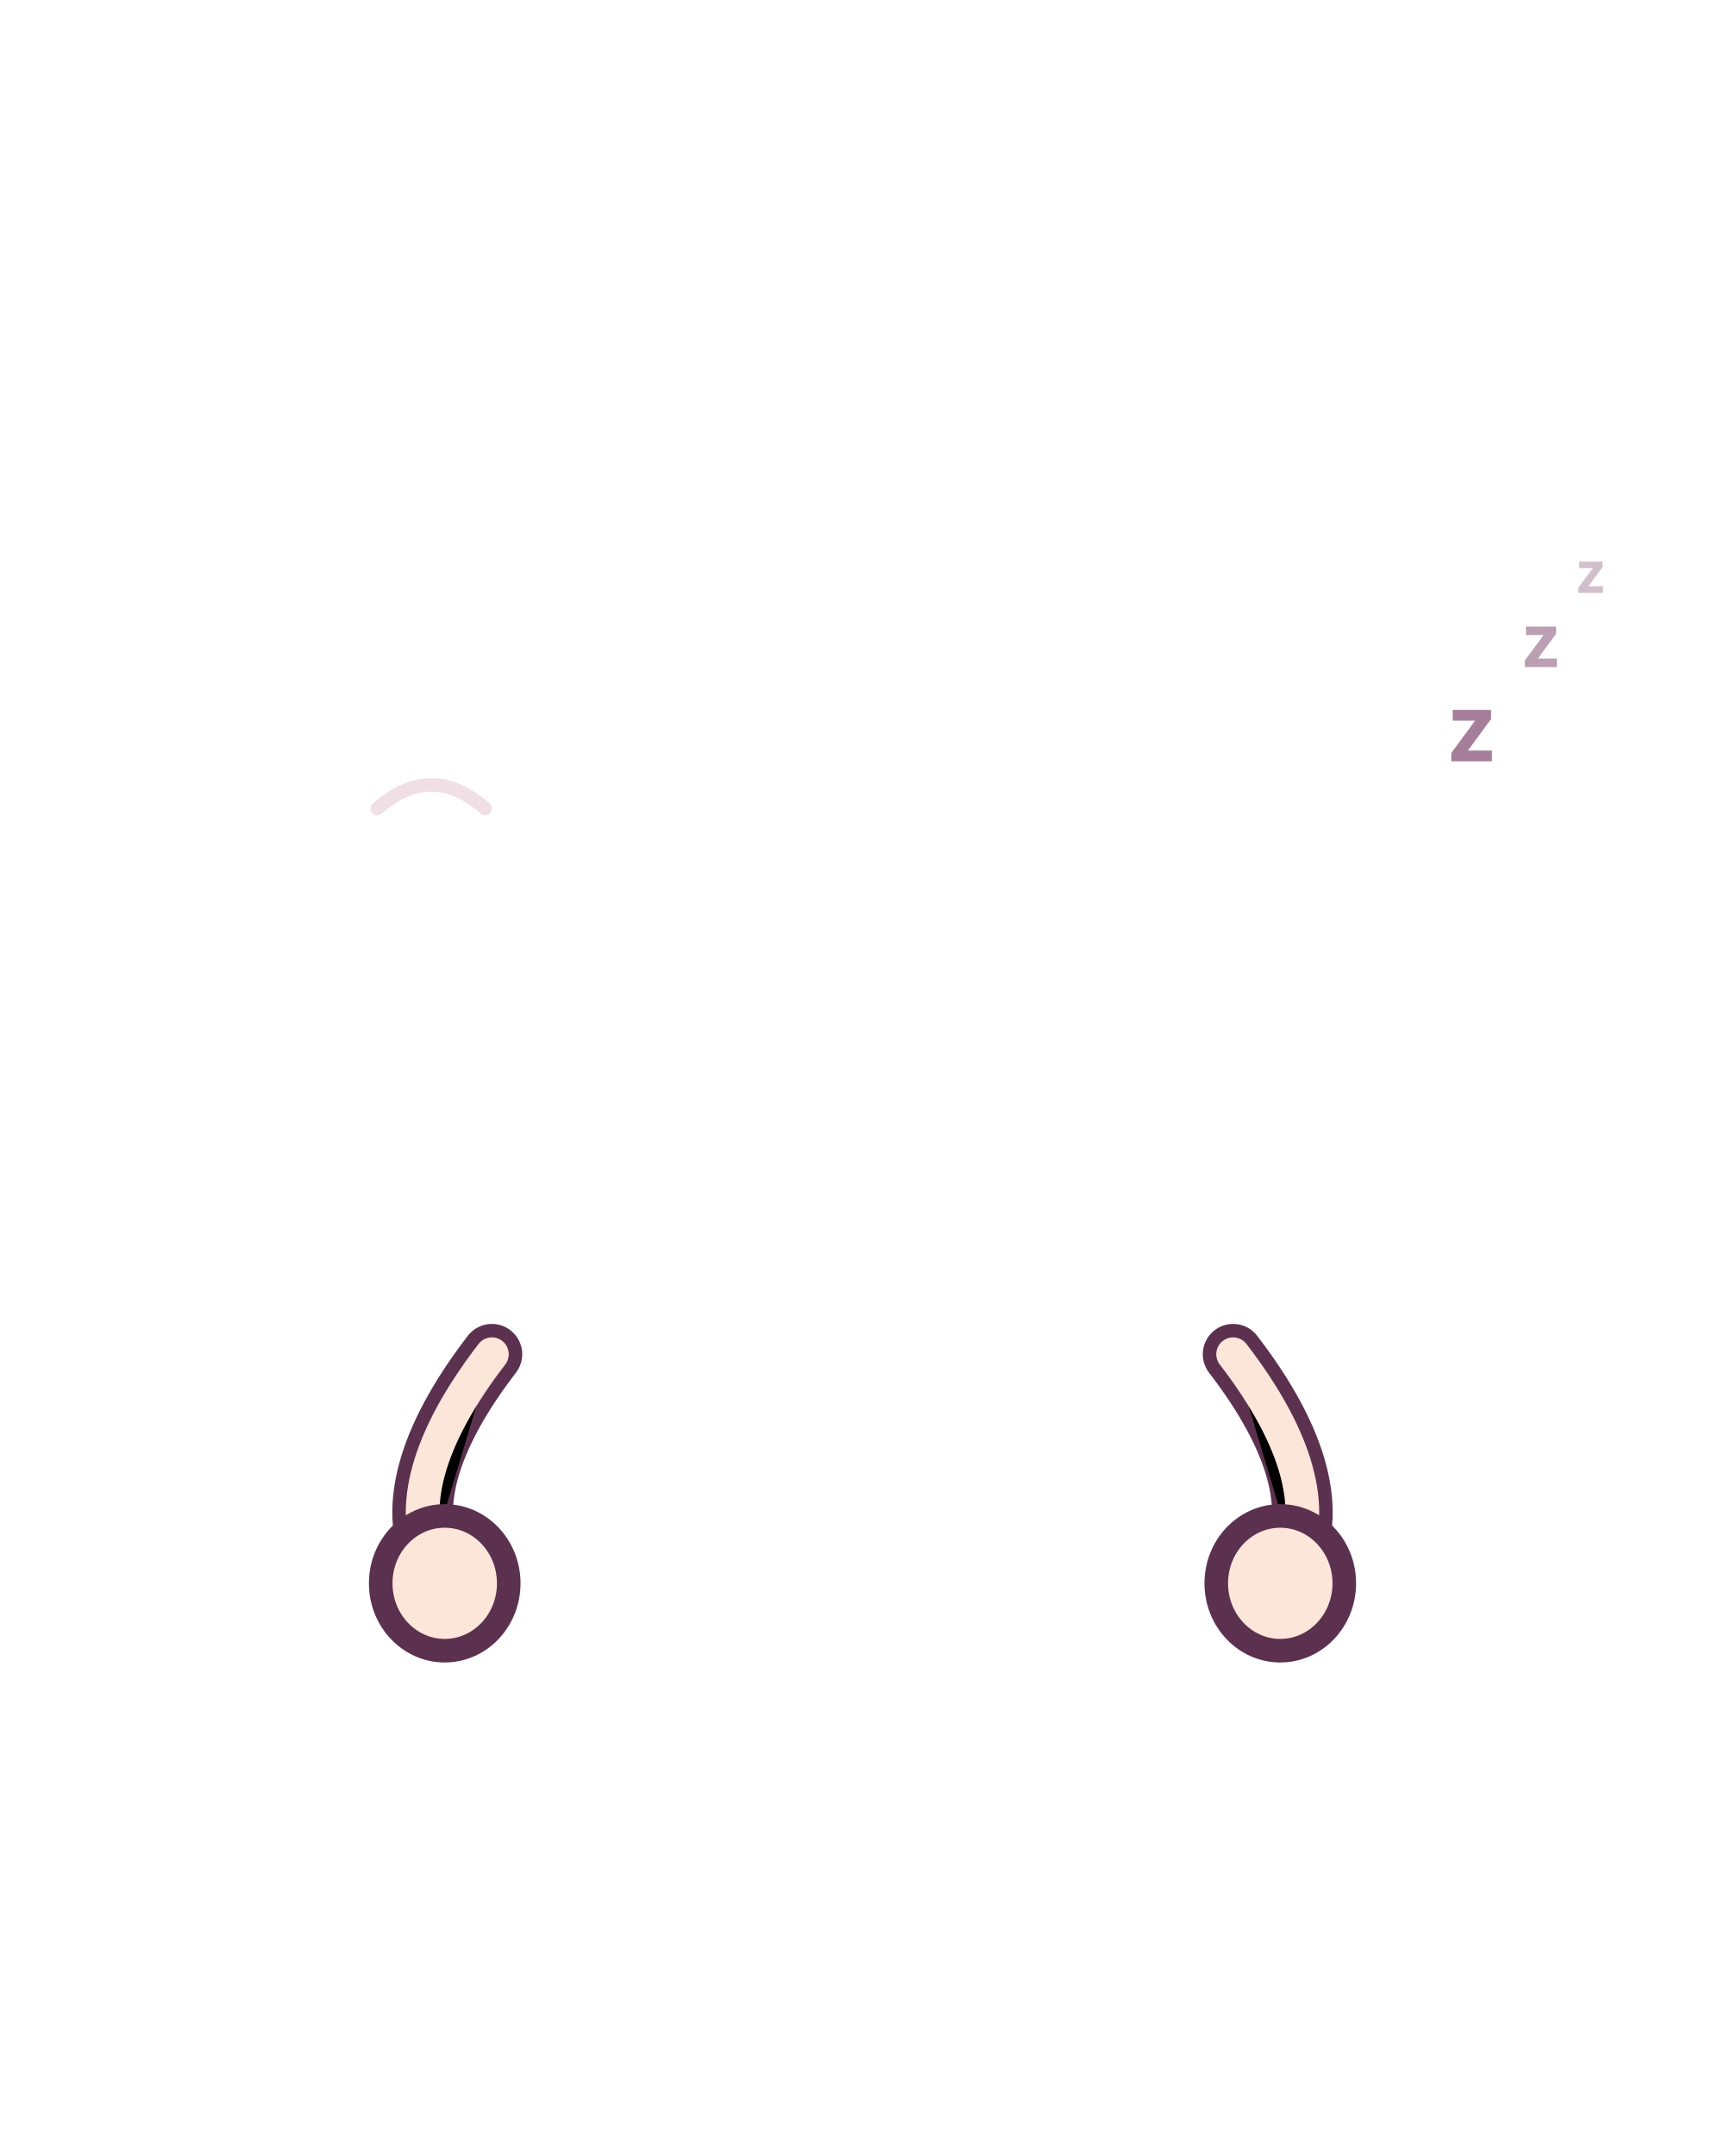
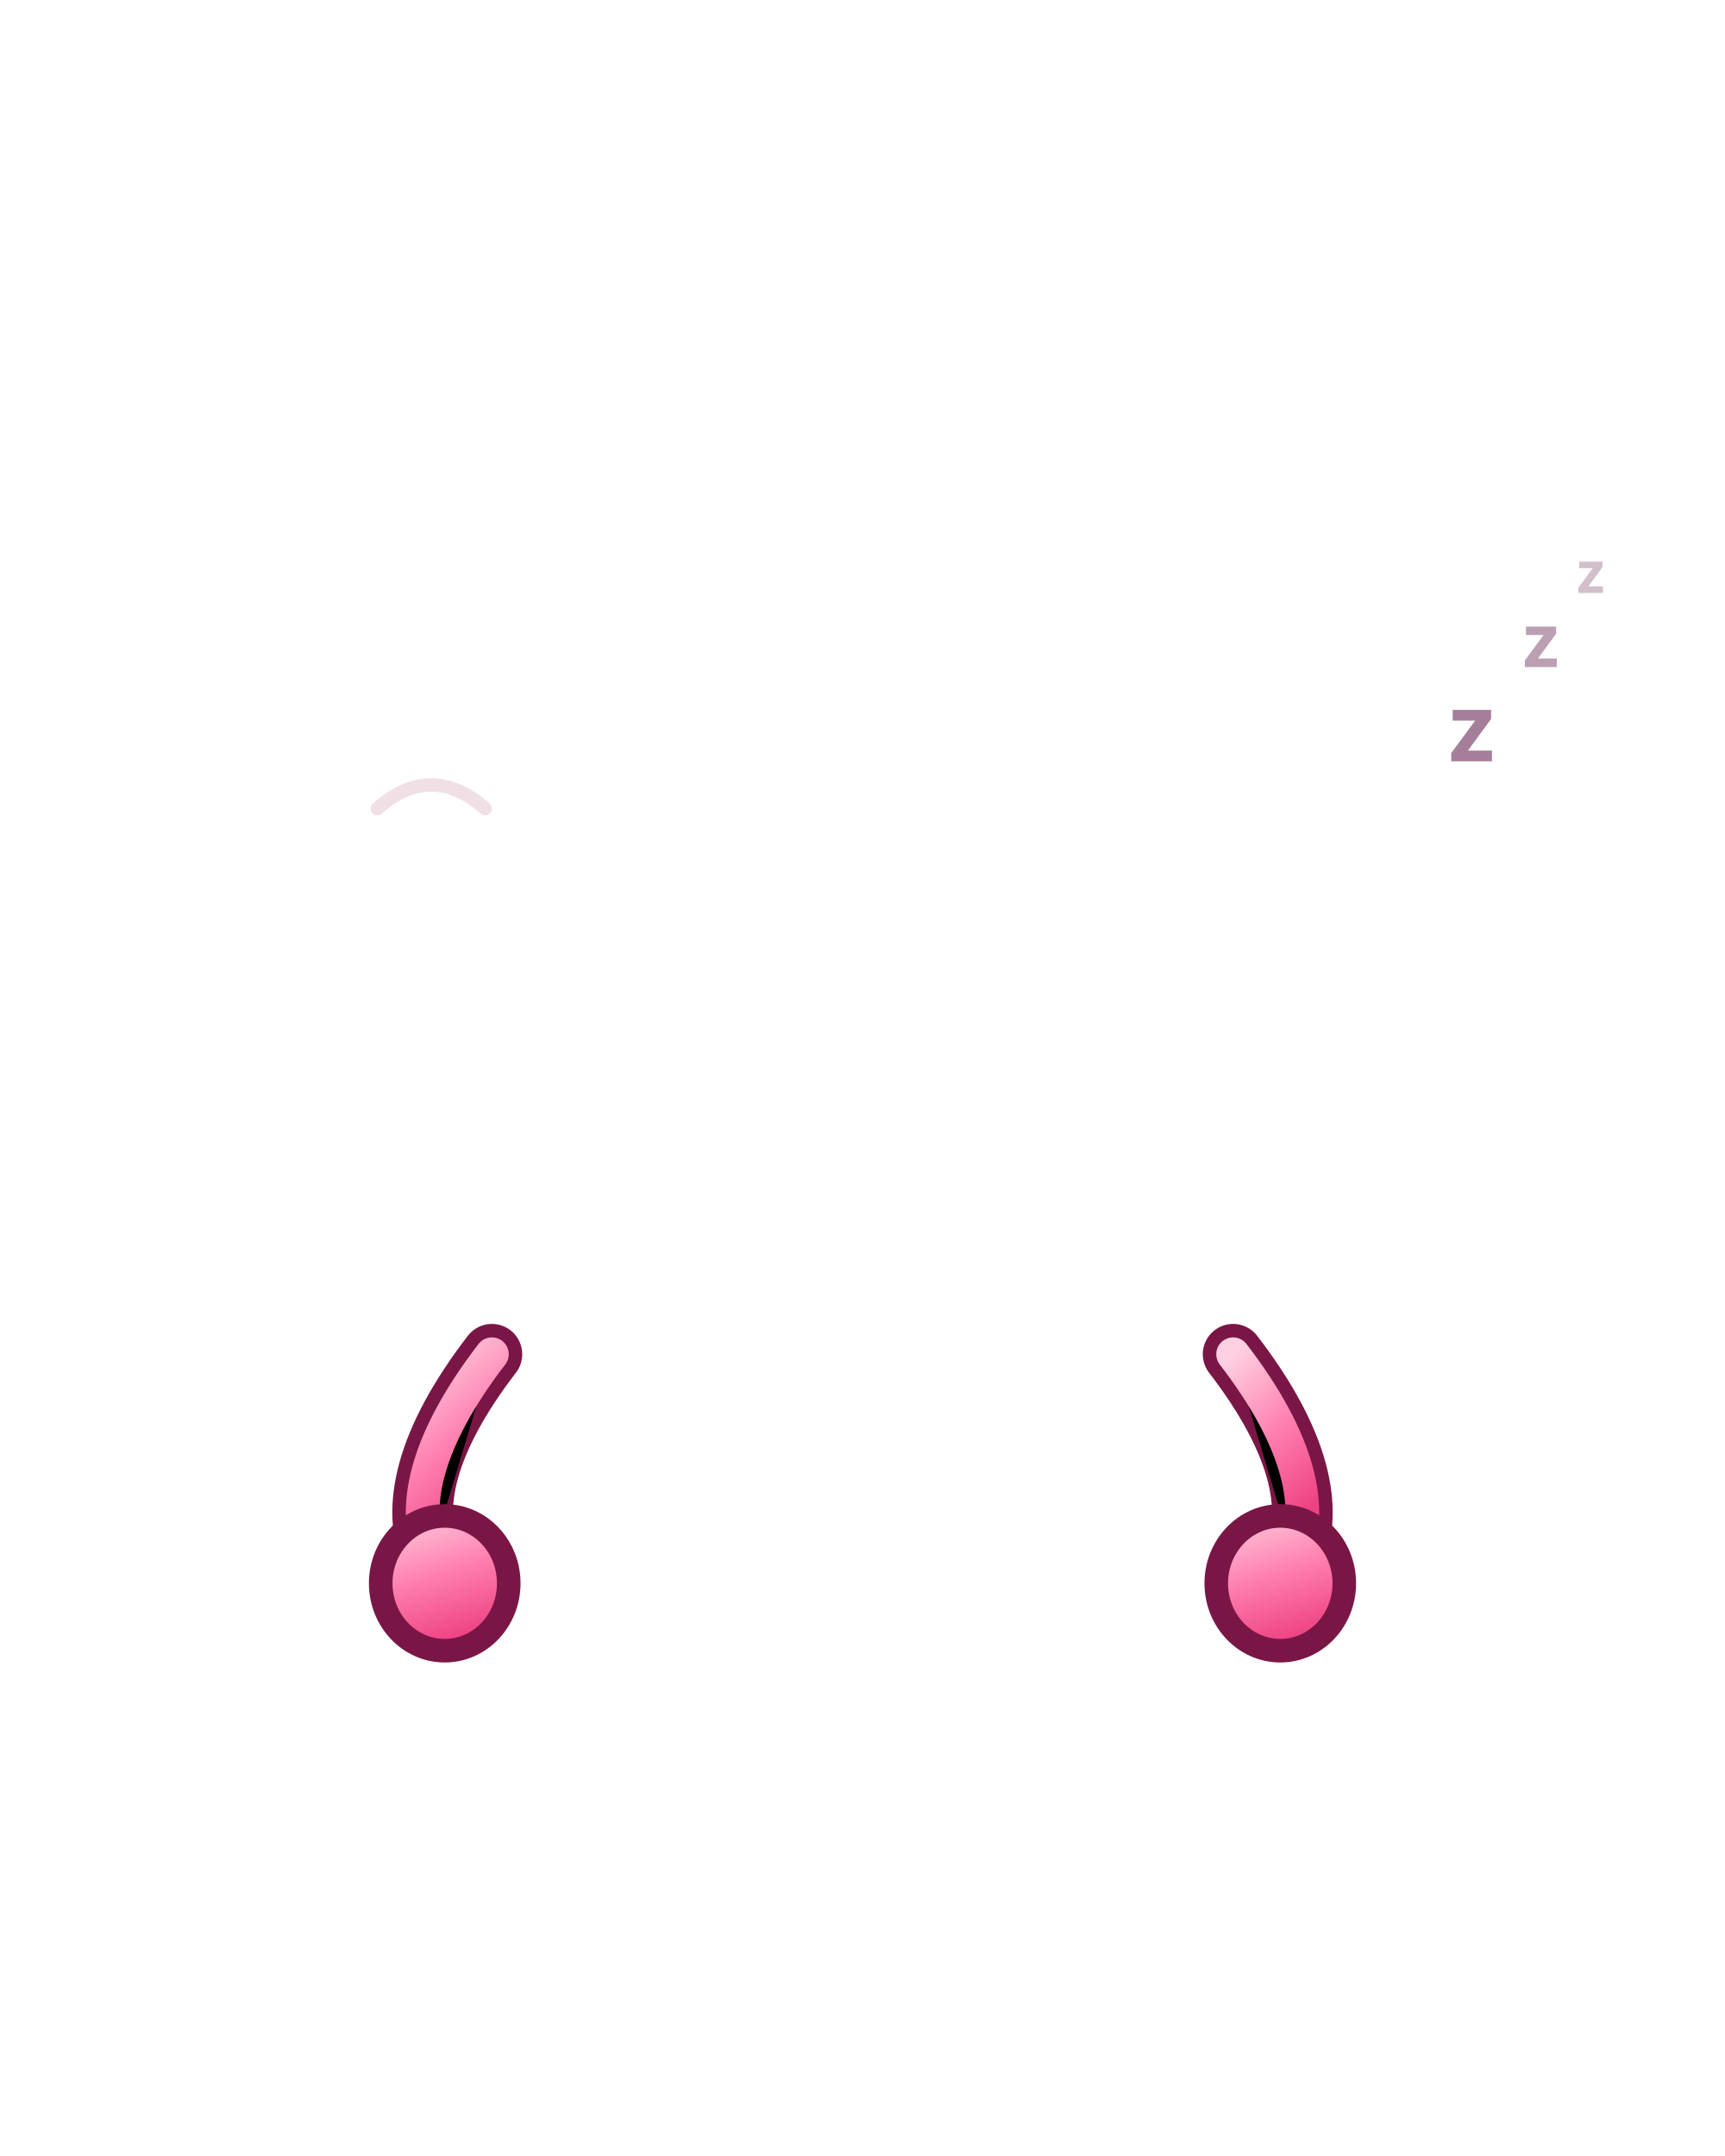
<svg xmlns="http://www.w3.org/2000/svg" viewBox="0 0 512 640" width="512" height="640">
+   <defs>
+     <linearGradient id="armPlush" x1="0" y1="0" x2="0.3" y2="1">
+       <stop stop-color="#ffd0e1" />
+       <stop offset=".5" stop-color="#ff82b1" />
+       <stop offset="1" stop-color="#ee4382" />
+     </linearGradient>
+   </defs>
  <g id="pose-sleepy" stroke-linecap="round" stroke-linejoin="round">
-     <path d="M146 402 C126 428 122 448 128 462" stroke="#5c3150" stroke-width="18" />
-     <path d="M146 402 C126 428 122 448 128 462" stroke="#fbe6d9" stroke-width="10" />
-     <path d="M366 402 C386 428 390 448 384 462" stroke="#5c3150" stroke-width="18" />
-     <path d="M366 402 C386 428 390 448 384 462" stroke="#fbe6d9" stroke-width="10" />
-     <ellipse cx="132" cy="470" rx="19" ry="20" fill="#fbe6d9" stroke="#5c3150" stroke-width="7" />
-     <ellipse cx="380" cy="470" rx="19" ry="20" fill="#fbe6d9" stroke="#5c3150" stroke-width="7" />
+     <path d="M146 402 C126 428 122 448 128 462" stroke="#7a1645" stroke-width="18" />
+     <path d="M146 402 C126 428 122 448 128 462" stroke="url(#armPlush)" stroke-width="10" />
+     <path d="M366 402 C386 428 390 448 384 462" stroke="#7a1645" stroke-width="18" />
+     <path d="M366 402 C386 428 390 448 384 462" stroke="url(#armPlush)" stroke-width="10" />
+     <ellipse cx="132" cy="470" rx="19" ry="20" fill="url(#armPlush)" stroke="#7a1645" stroke-width="7" />
+     <ellipse cx="380" cy="470" rx="19" ry="20" fill="url(#armPlush)" stroke="#7a1645" stroke-width="7" />
    <g fill="#8f5f80" font-family="'Segoe UI', system-ui, sans-serif" font-weight="700">
      <text x="430" y="226" font-size="28" opacity="0.8">z</text>
      <text x="452" y="198" font-size="22" opacity="0.6">z</text>
      <text x="468" y="176" font-size="17" opacity="0.4">z</text>
    </g>
    <path d="M112 240 Q128 226 144 240" fill="none" stroke="#e7c9d6" stroke-width="4" opacity="0.6" />
  </g>
</svg>
